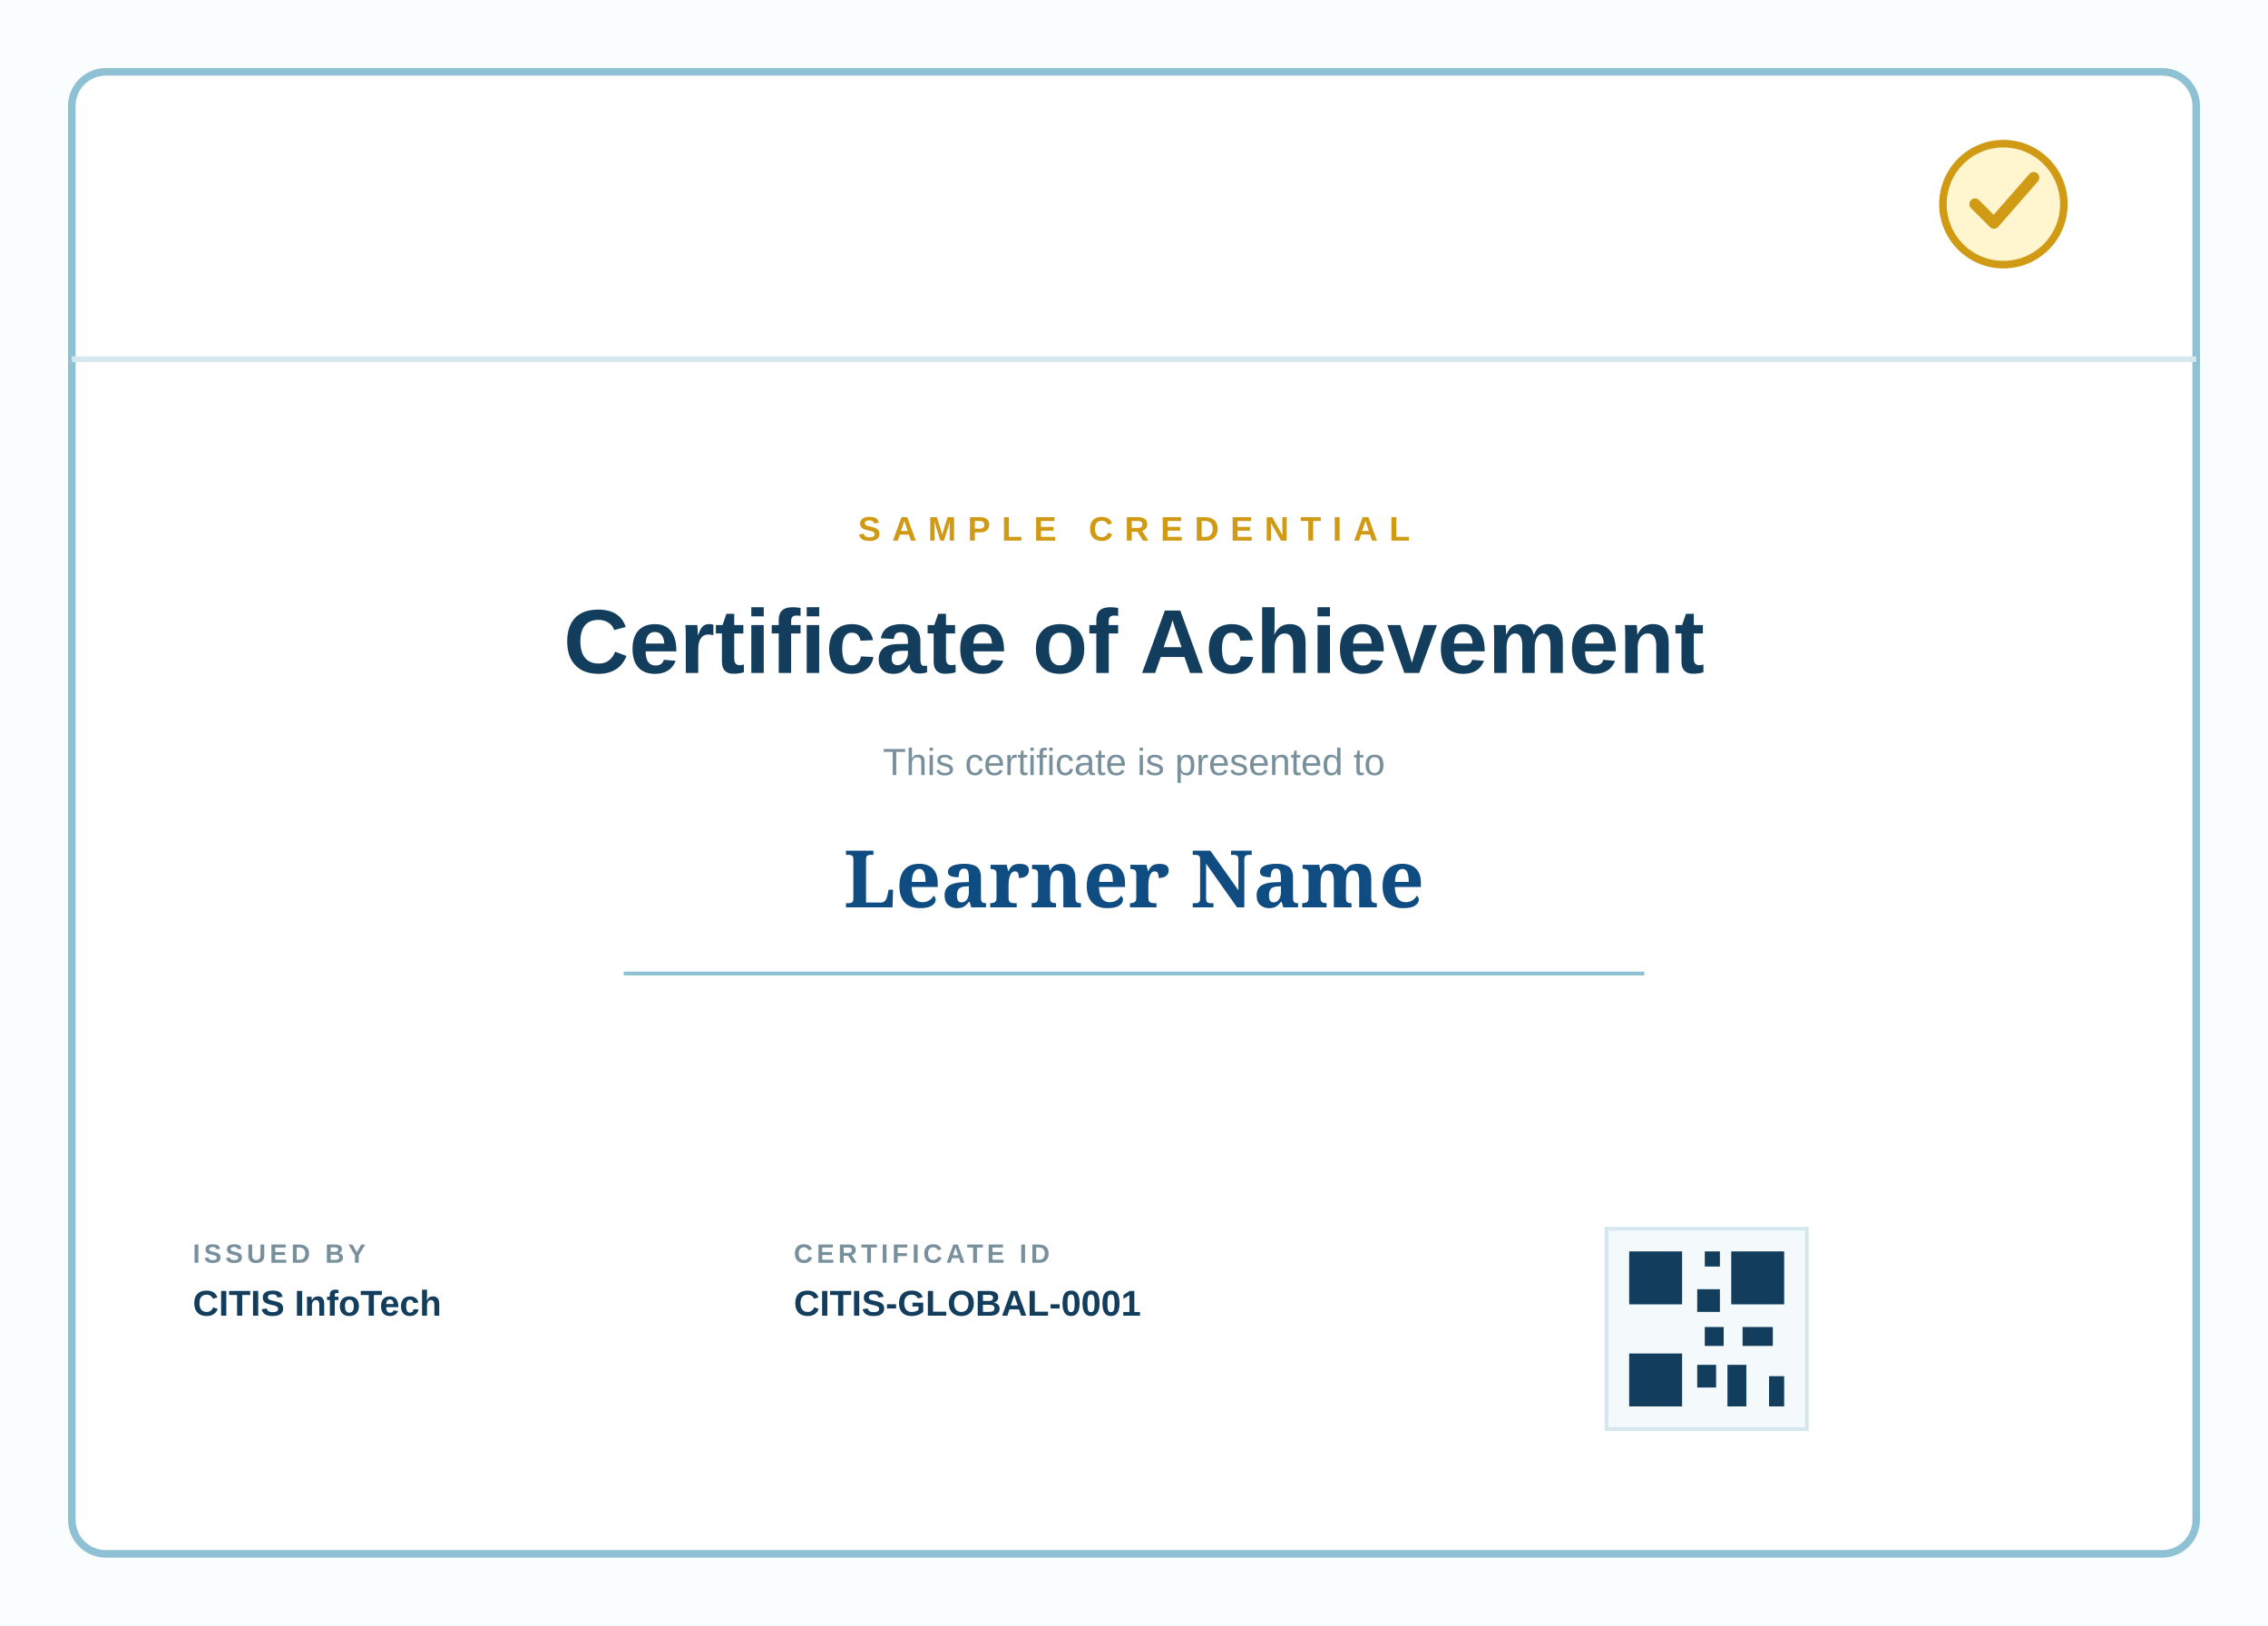
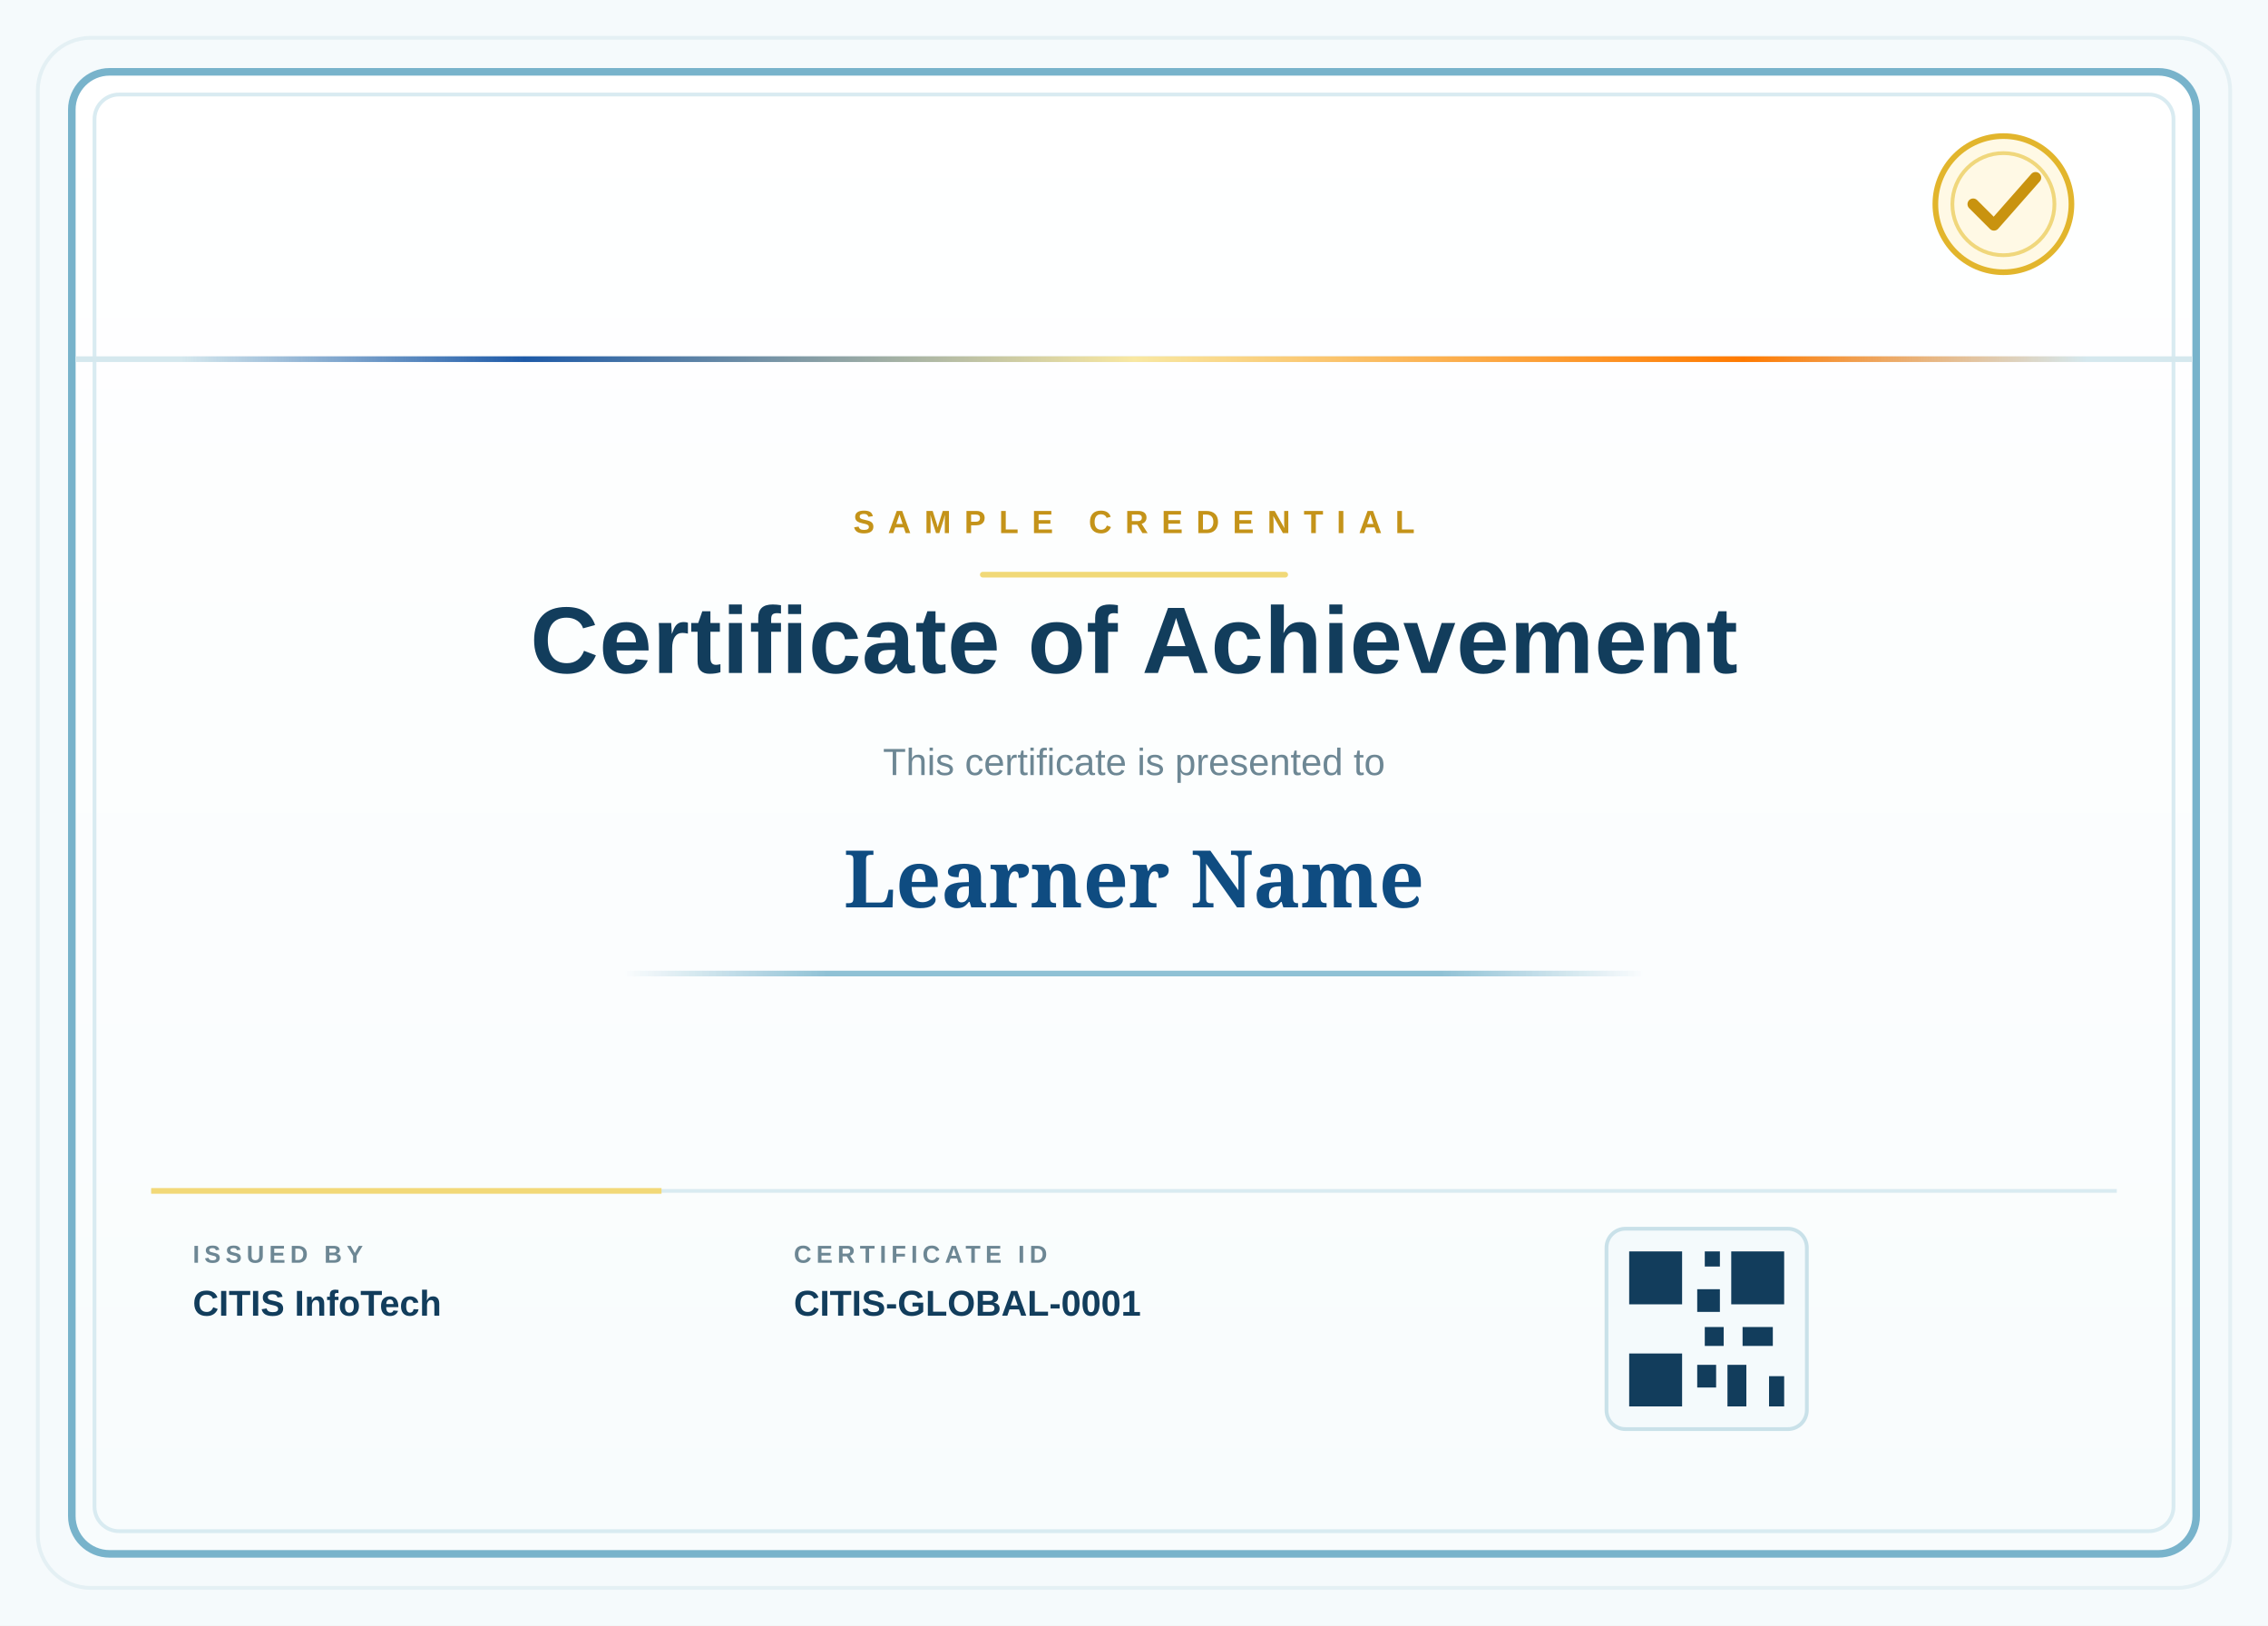
<svg xmlns="http://www.w3.org/2000/svg" width="1200" height="860" viewBox="0 0 1200 860" fill="none">
-   <rect width="1200" height="860" fill="#FAFDFE" />
-   <rect x="38" y="38" width="1124" height="784" rx="18" fill="white" stroke="#8FC1D5" stroke-width="4" />
-   <path d="M38 190H1162" stroke="#D5E8EE" stroke-width="3" />
-   <circle cx="1060" cy="108" r="32" fill="#FFF5CF" stroke="#D19A14" stroke-width="4" />
-   <path d="M1045 108L1055 118L1076 94" stroke="#D19A14" stroke-width="6" stroke-linecap="round" stroke-linejoin="round" />
-   <text x="600" y="286" text-anchor="middle" fill="#D19A14" font-family="Arial, sans-serif" font-size="18" font-weight="700" letter-spacing="6">SAMPLE CREDENTIAL</text>
-   <text x="600" y="356" text-anchor="middle" fill="#123D5C" font-family="Arial, sans-serif" font-size="48" font-weight="700">Certificate of Achievement</text>
-   <text x="600" y="410" text-anchor="middle" fill="#78909C" font-family="Arial, sans-serif" font-size="20">This certificate is presented to</text>
+   <defs>
+     <linearGradient id="certificate-surface" x1="600" y1="38" x2="600" y2="822" gradientUnits="userSpaceOnUse">
+       <stop stop-color="#FFFFFF" />
+       <stop offset="1" stop-color="#F8FCFD" />
+     </linearGradient>
+     <linearGradient id="certificate-accent" x1="96" y1="0" x2="1104" y2="0" gradientUnits="userSpaceOnUse">
+       <stop stop-color="#1E5AA8" stop-opacity="0" />
+       <stop offset="0.18" stop-color="#1E5AA8" />
+       <stop offset="0.5" stop-color="#F9E8A2" />
+       <stop offset="0.82" stop-color="#FF7A00" />
+       <stop offset="1" stop-color="#FF7A00" stop-opacity="0" />
+     </linearGradient>
+     <linearGradient id="certificate-rule" x1="330" y1="0" x2="870" y2="0" gradientUnits="userSpaceOnUse">
+       <stop stop-color="#8FC1D5" stop-opacity="0" />
+       <stop offset="0.2" stop-color="#8FC1D5" />
+       <stop offset="0.8" stop-color="#8FC1D5" />
+       <stop offset="1" stop-color="#8FC1D5" stop-opacity="0" />
+     </linearGradient>
+   </defs>
+   <rect width="1200" height="860" fill="#F5FAFC" />
+   <rect x="20" y="20" width="1160" height="820" rx="28" stroke="#E4F0F4" stroke-width="2" />
+   <rect x="38" y="38" width="1124" height="784" rx="20" fill="url(#certificate-surface)" stroke="#78B3CB" stroke-width="4" />
+   <rect x="50" y="50" width="1100" height="760" rx="13" stroke="#D9EBF1" stroke-width="2" />
+   <path d="M40 190H1160" stroke="#D5E8EE" stroke-width="3" />
+   <path d="M96 190H1104" stroke="url(#certificate-accent)" stroke-width="3" />
+   <circle cx="1060" cy="108" r="36" fill="#FFF9E5" stroke="#E2B52C" stroke-width="3" />
+   <circle cx="1060" cy="108" r="27" stroke="#F0D77C" stroke-width="2" />
+   <path d="M1044 108L1055 119L1077 94" stroke="#C9930F" stroke-width="6" stroke-linecap="round" stroke-linejoin="round" />
+   <text x="600" y="282" text-anchor="middle" fill="#C49319" font-family="Arial, Helvetica, sans-serif" font-size="17" font-weight="700" letter-spacing="7">SAMPLE CREDENTIAL</text>
+   <path d="M520 304H680" stroke="#F1D978" stroke-width="3" stroke-linecap="round" />
+   <text x="600" y="356" text-anchor="middle" fill="#123D5C" font-family="Arial, Helvetica, sans-serif" font-size="50" font-weight="700" letter-spacing="0.4">Certificate of Achievement</text>
+   <text x="600" y="410" text-anchor="middle" fill="#6D8794" font-family="Arial, Helvetica, sans-serif" font-size="20">This certificate is presented to</text>
  <text x="600" y="480" text-anchor="middle" fill="#0F4C81" font-family="Georgia, serif" font-size="42" font-weight="700">Learner Name</text>
-   <path d="M330 515H870" stroke="#8FC1D5" stroke-width="2" />
+   <path d="M330 515H870" stroke="url(#certificate-rule)" stroke-width="3" />
+   <path d="M80 630H1120" stroke="#D9EBF1" stroke-width="2" />
+   <path d="M80 630H350" stroke="#F2D978" stroke-width="3" />
  <g transform="translate(102 668)">
-     <text fill="#78909C" font-family="Arial, sans-serif" font-size="14" font-weight="700" letter-spacing="2">ISSUED BY</text>
-     <text y="28" fill="#123D5C" font-family="Arial, sans-serif" font-size="19" font-weight="700">CITIS InfoTech</text>
+     <text fill="#6D8794" font-family="Arial, Helvetica, sans-serif" font-size="13" font-weight="700" letter-spacing="2.5">ISSUED BY</text>
+     <text y="28" fill="#123D5C" font-family="Arial, Helvetica, sans-serif" font-size="19" font-weight="700">CITIS InfoTech</text>
  </g>
  <g transform="translate(420 668)">
-     <text fill="#78909C" font-family="Arial, sans-serif" font-size="14" font-weight="700" letter-spacing="2">CERTIFICATE ID</text>
-     <text y="28" fill="#123D5C" font-family="Arial, sans-serif" font-size="19" font-weight="700">CITIS-GLOBAL-0001</text>
+     <text fill="#6D8794" font-family="Arial, Helvetica, sans-serif" font-size="13" font-weight="700" letter-spacing="2.5">CERTIFICATE ID</text>
+     <text y="28" fill="#123D5C" font-family="Arial, Helvetica, sans-serif" font-size="19" font-weight="700">CITIS-GLOBAL-0001</text>
  </g>
  <g transform="translate(850 650)">
-     <rect width="106" height="106" fill="#F4FAFC" stroke="#D5E8EE" stroke-width="2" />
+     <rect width="106" height="106" rx="10" fill="#F4FAFC" stroke="#C9E1E9" stroke-width="2" />
    <path d="M12 12H40V40H12V12ZM66 12H94V40H66V12ZM12 66H40V94H12V66ZM52 12H60V20H52V12ZM48 32H60V44H48V32ZM72 52H88V62H72V52ZM48 72H58V84H48V72ZM64 72H74V94H64V72ZM86 78H94V94H86V78ZM52 52H62V62H52V52Z" fill="#123D5C" />
  </g>
</svg>
